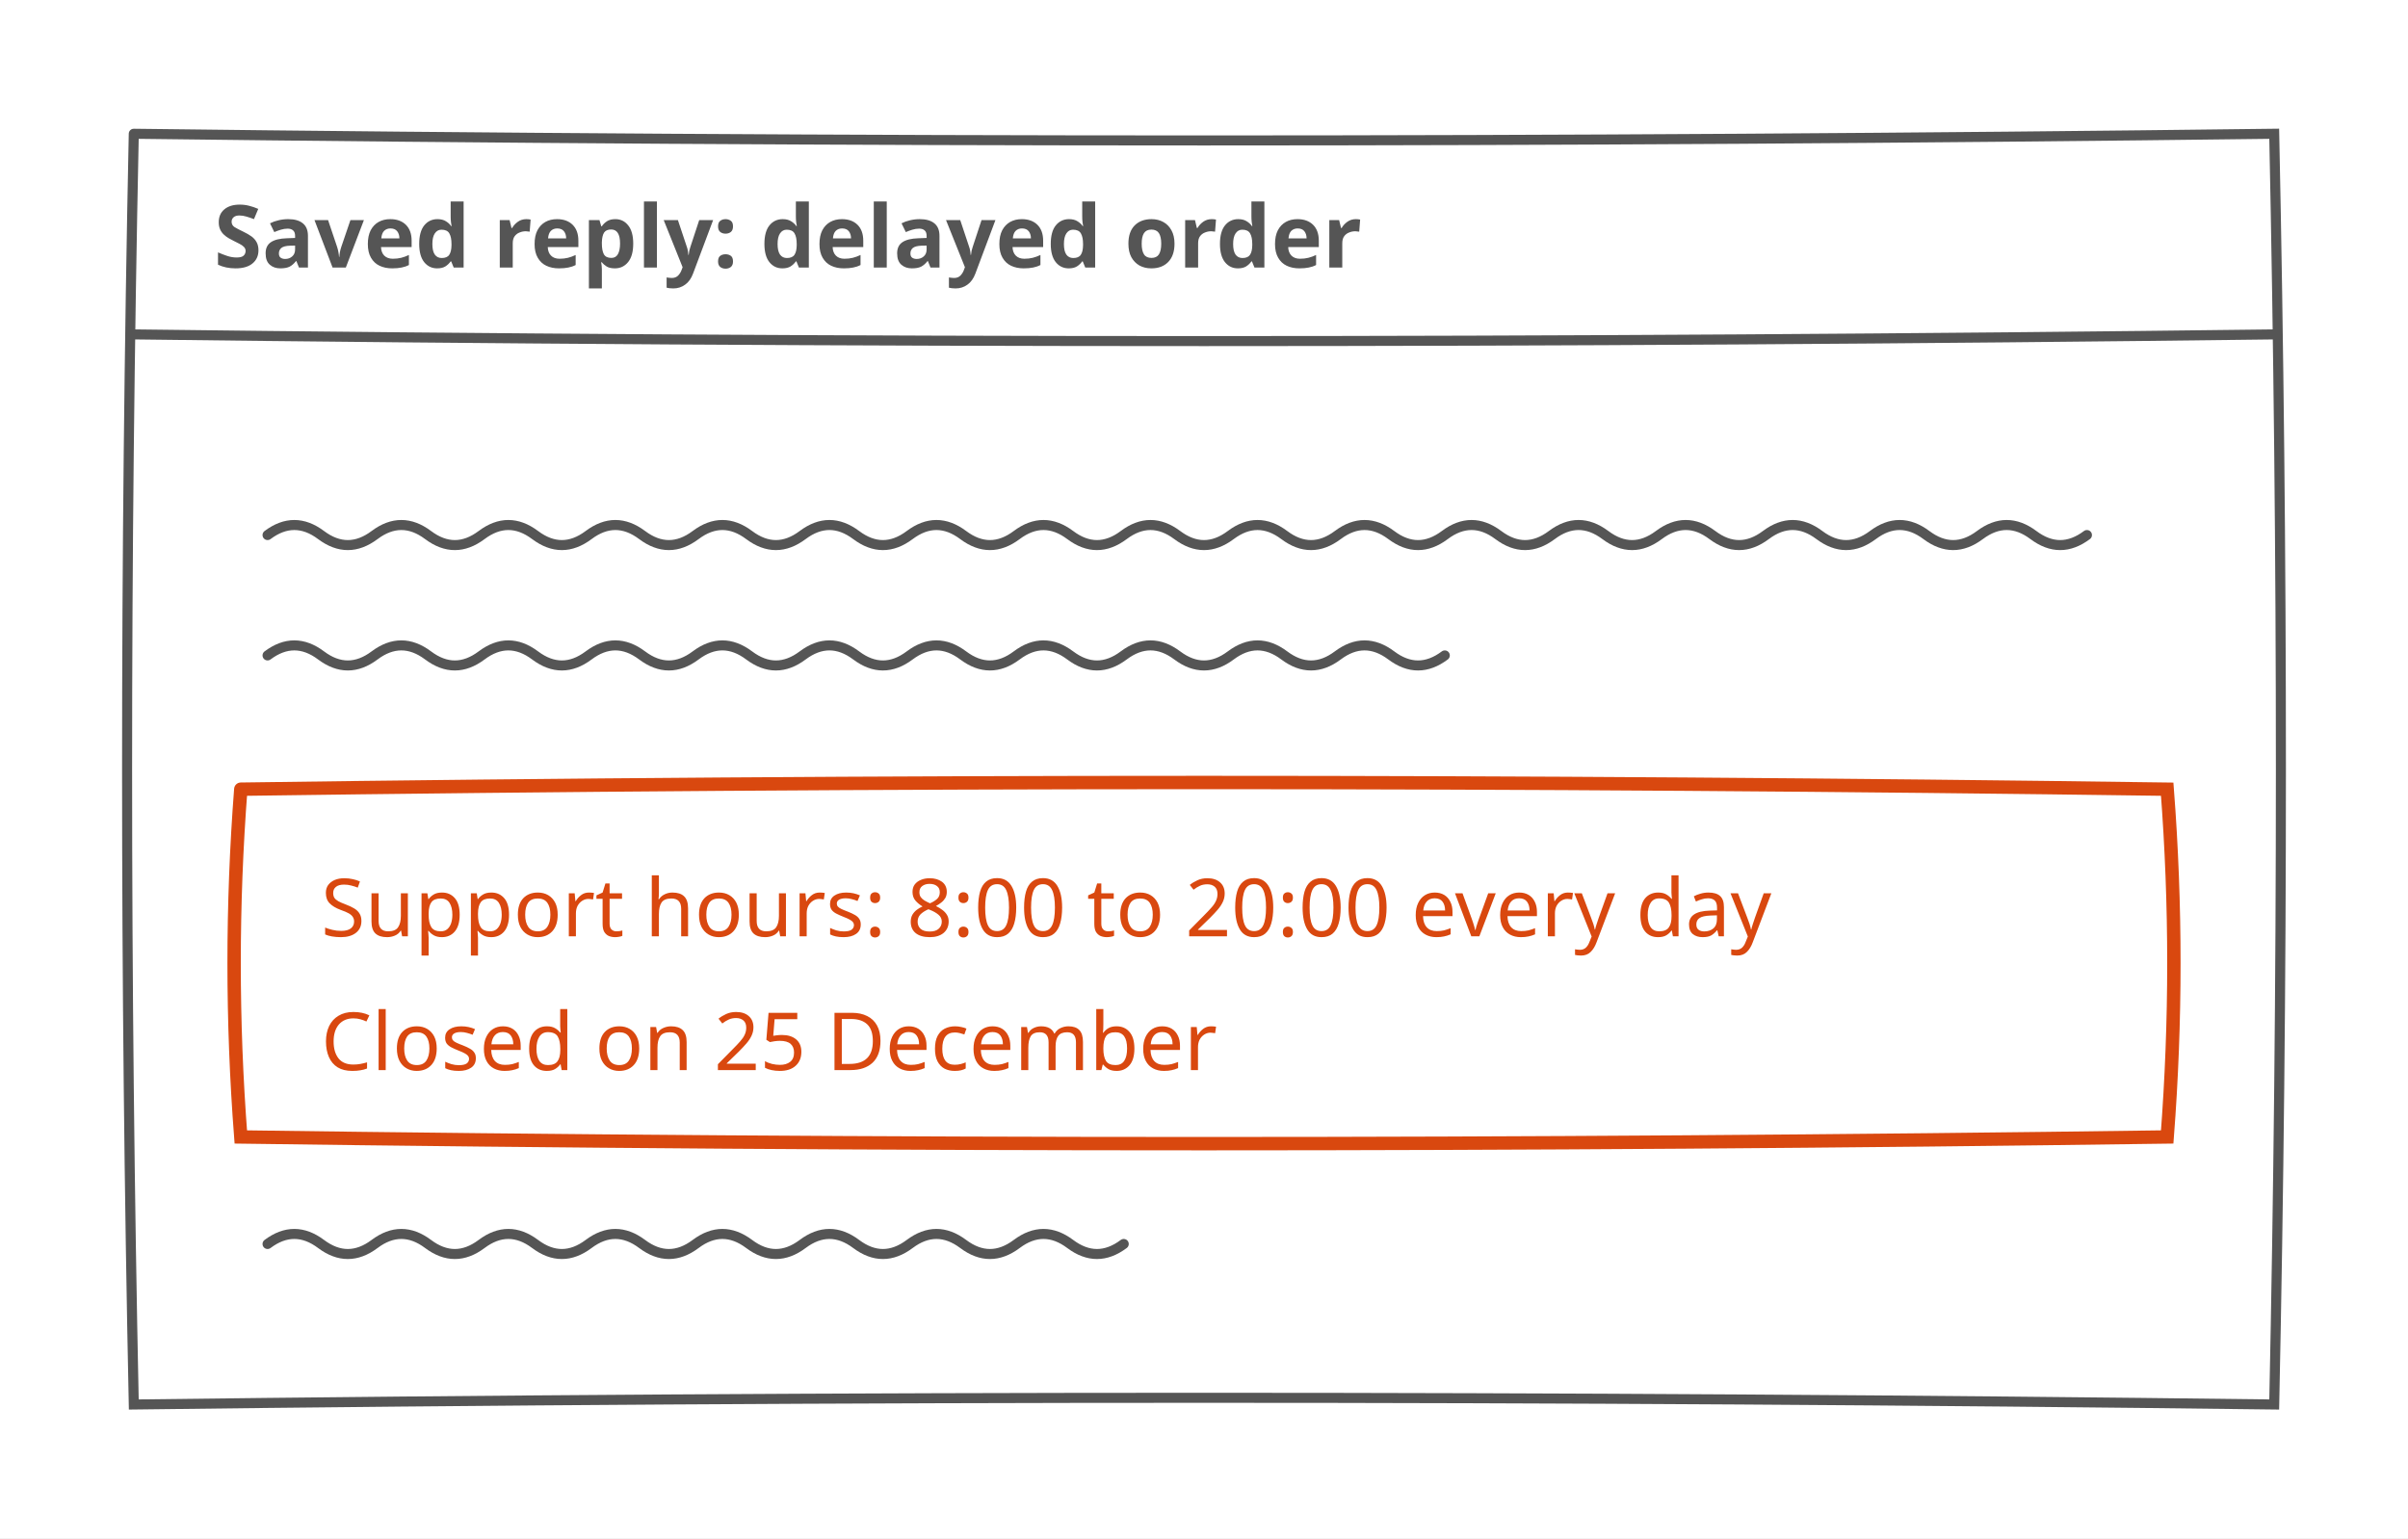
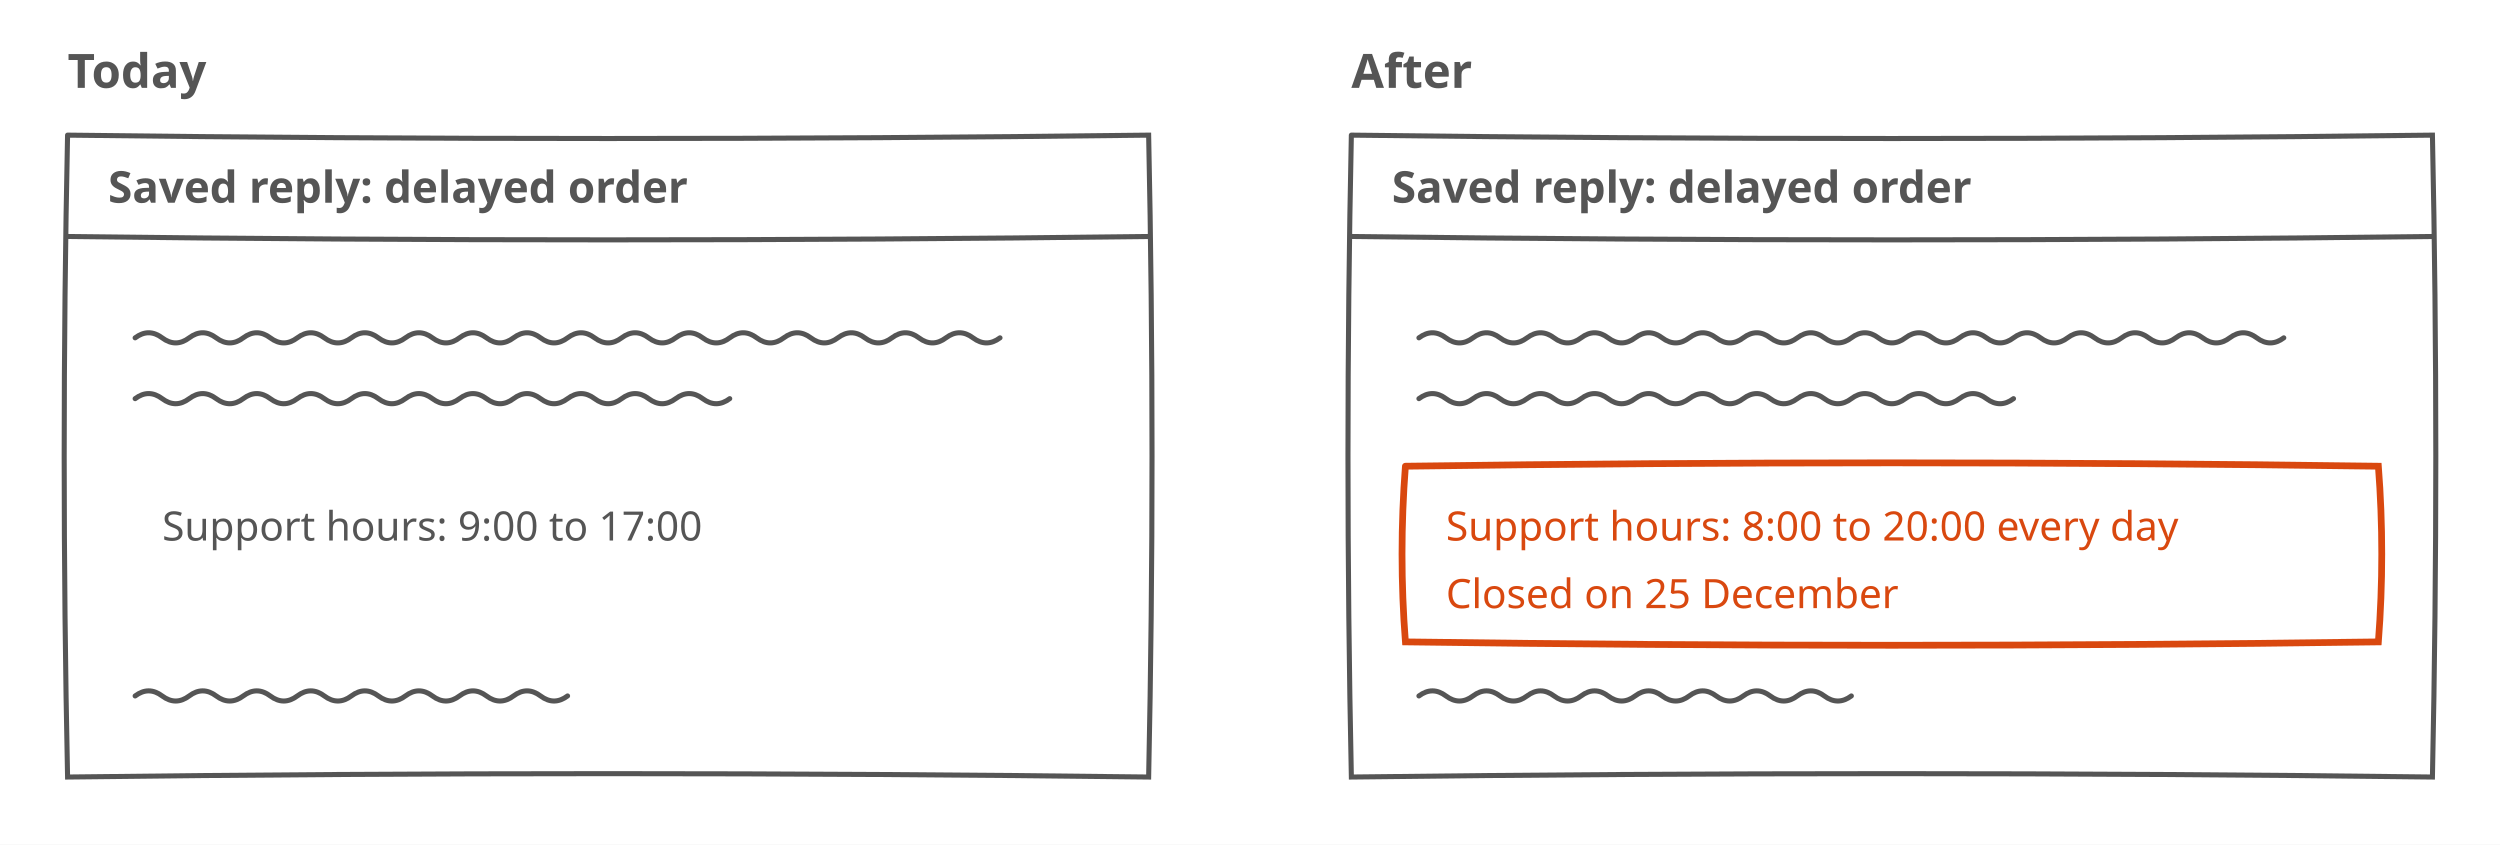
- <svg xmlns="http://www.w3.org/2000/svg" viewBox="0 0 360 230" width="360" height="230" role="img" aria-label="The saved reply for delayed orders, with the new support hours">
-   <rect x="0" y="0" width="360" height="230" fill="#ffffff" />
+ <svg xmlns="http://www.w3.org/2000/svg" viewBox="0 0 740 250" width="740" height="250" role="img" aria-label="The saved reply for delayed orders, today and after the change">
+   <rect x="0" y="0" width="740" height="250" fill="#ffffff" />
  <g fill="none" stroke="#555555" stroke-width="1.5" stroke-linecap="round">
-     <path d="M20 20 Q180 22 340 20 Q342 115 340 210 Q180 208 20 210 Q18 115 20 20" />
-     <path d="M20 50 Q180 52 340 50" />
-     <path d="M40 80 q4 -3 8 0 q4 3 8 0 q4 -3 8 0 q4 3 8 0 q4 -3 8 0 q4 3 8 0 q4 -3 8 0 q4 3 8 0 q4 -3 8 0 q4 3 8 0 q4 -3 8 0 q4 3 8 0 q4 -3 8 0 q4 3 8 0 q4 -3 8 0 q4 3 8 0 q4 -3 8 0 q4 3 8 0 q4 -3 8 0 q4 3 8 0 q4 -3 8 0 q4 3 8 0 q4 -3 8 0 q4 3 8 0 q4 -3 8 0 q4 3 8 0 q4 -3 8 0 q4 3 8 0 q4 -3 8 0 q4 3 8 0 q4 -3 8 0 q4 3 8 0 q4 -3 8 0 q4 3 8 0" />
-     <path d="M40 98 q4 -3 8 0 q4 3 8 0 q4 -3 8 0 q4 3 8 0 q4 -3 8 0 q4 3 8 0 q4 -3 8 0 q4 3 8 0 q4 -3 8 0 q4 3 8 0 q4 -3 8 0 q4 3 8 0 q4 -3 8 0 q4 3 8 0 q4 -3 8 0 q4 3 8 0 q4 -3 8 0 q4 3 8 0 q4 -3 8 0 q4 3 8 0 q4 -3 8 0 q4 3 8 0" />
-     <path d="M40 186 q4 -3 8 0 q4 3 8 0 q4 -3 8 0 q4 3 8 0 q4 -3 8 0 q4 3 8 0 q4 -3 8 0 q4 3 8 0 q4 -3 8 0 q4 3 8 0 q4 -3 8 0 q4 3 8 0 q4 -3 8 0 q4 3 8 0 q4 -3 8 0 q4 3 8 0" />
+     <path d="M20 40 Q180 42 340 40 Q342 135 340 230 Q180 228 20 230 Q18 135 20 40" />
+     <path d="M20 70 Q180 72 340 70" />
+     <path d="M40 100 q4 -3 8 0 q4 3 8 0 q4 -3 8 0 q4 3 8 0 q4 -3 8 0 q4 3 8 0 q4 -3 8 0 q4 3 8 0 q4 -3 8 0 q4 3 8 0 q4 -3 8 0 q4 3 8 0 q4 -3 8 0 q4 3 8 0 q4 -3 8 0 q4 3 8 0 q4 -3 8 0 q4 3 8 0 q4 -3 8 0 q4 3 8 0 q4 -3 8 0 q4 3 8 0 q4 -3 8 0 q4 3 8 0 q4 -3 8 0 q4 3 8 0 q4 -3 8 0 q4 3 8 0 q4 -3 8 0 q4 3 8 0 q4 -3 8 0 q4 3 8 0" />
+     <path d="M40 118 q4 -3 8 0 q4 3 8 0 q4 -3 8 0 q4 3 8 0 q4 -3 8 0 q4 3 8 0 q4 -3 8 0 q4 3 8 0 q4 -3 8 0 q4 3 8 0 q4 -3 8 0 q4 3 8 0 q4 -3 8 0 q4 3 8 0 q4 -3 8 0 q4 3 8 0 q4 -3 8 0 q4 3 8 0 q4 -3 8 0 q4 3 8 0 q4 -3 8 0 q4 3 8 0" />
+     <path d="M40 206 q4 -3 8 0 q4 3 8 0 q4 -3 8 0 q4 3 8 0 q4 -3 8 0 q4 3 8 0 q4 -3 8 0 q4 3 8 0 q4 -3 8 0 q4 3 8 0 q4 -3 8 0 q4 3 8 0 q4 -3 8 0 q4 3 8 0 q4 -3 8 0 q4 3 8 0" />
  </g>
-   <path d="M36 118 Q180 116 324 118 Q326 144 324 170 Q180 172 36 170 Q34 144 36 118" fill="none" stroke="#d9480f" stroke-width="2" stroke-linecap="round" />
  <g font-family="ui-sans-serif, system-ui, sans-serif" fill="#555555">
-     <text x="32" y="40" font-size="13" font-weight="bold">Saved reply: delayed order</text>
-     <text x="48" y="140" font-size="12" fill="#d9480f">Support hours: 8:00 to 20:00 every day</text>
-     <text x="48" y="160" font-size="12" fill="#d9480f">Closed on 25 December</text>
+     <text x="20" y="26" font-size="14" font-weight="bold">Today</text>
+     <text x="32" y="60" font-size="13" font-weight="bold">Saved reply: delayed order</text>
+     <text x="48" y="160" font-size="12">Support hours: 9:00 to 17:00</text>
+   </g>
+   <g fill="none" stroke="#555555" stroke-width="1.5" stroke-linecap="round">
+     <path d="M400 40 Q560 42 720 40 Q722 135 720 230 Q560 228 400 230 Q398 135 400 40" />
+     <path d="M400 70 Q560 72 720 70" />
+     <path d="M420 100 q4 -3 8 0 q4 3 8 0 q4 -3 8 0 q4 3 8 0 q4 -3 8 0 q4 3 8 0 q4 -3 8 0 q4 3 8 0 q4 -3 8 0 q4 3 8 0 q4 -3 8 0 q4 3 8 0 q4 -3 8 0 q4 3 8 0 q4 -3 8 0 q4 3 8 0 q4 -3 8 0 q4 3 8 0 q4 -3 8 0 q4 3 8 0 q4 -3 8 0 q4 3 8 0 q4 -3 8 0 q4 3 8 0 q4 -3 8 0 q4 3 8 0 q4 -3 8 0 q4 3 8 0 q4 -3 8 0 q4 3 8 0 q4 -3 8 0 q4 3 8 0" />
+     <path d="M420 118 q4 -3 8 0 q4 3 8 0 q4 -3 8 0 q4 3 8 0 q4 -3 8 0 q4 3 8 0 q4 -3 8 0 q4 3 8 0 q4 -3 8 0 q4 3 8 0 q4 -3 8 0 q4 3 8 0 q4 -3 8 0 q4 3 8 0 q4 -3 8 0 q4 3 8 0 q4 -3 8 0 q4 3 8 0 q4 -3 8 0 q4 3 8 0 q4 -3 8 0 q4 3 8 0" />
+     <path d="M420 206 q4 -3 8 0 q4 3 8 0 q4 -3 8 0 q4 3 8 0 q4 -3 8 0 q4 3 8 0 q4 -3 8 0 q4 3 8 0 q4 -3 8 0 q4 3 8 0 q4 -3 8 0 q4 3 8 0 q4 -3 8 0 q4 3 8 0 q4 -3 8 0 q4 3 8 0" />
+   </g>
+   <path d="M416 138 Q560 136 704 138 Q706 164 704 190 Q560 192 416 190 Q414 164 416 138" fill="none" stroke="#d9480f" stroke-width="2" stroke-linecap="round" />
+   <g font-family="ui-sans-serif, system-ui, sans-serif" fill="#555555">
+     <text x="400" y="26" font-size="14" font-weight="bold">After</text>
+     <text x="412" y="60" font-size="13" font-weight="bold">Saved reply: delayed order</text>
+     <text x="428" y="160" font-size="12" fill="#d9480f">Support hours: 8:00 to 20:00 every day</text>
+     <text x="428" y="180" font-size="12" fill="#d9480f">Closed on 25 December</text>
  </g>
</svg>
